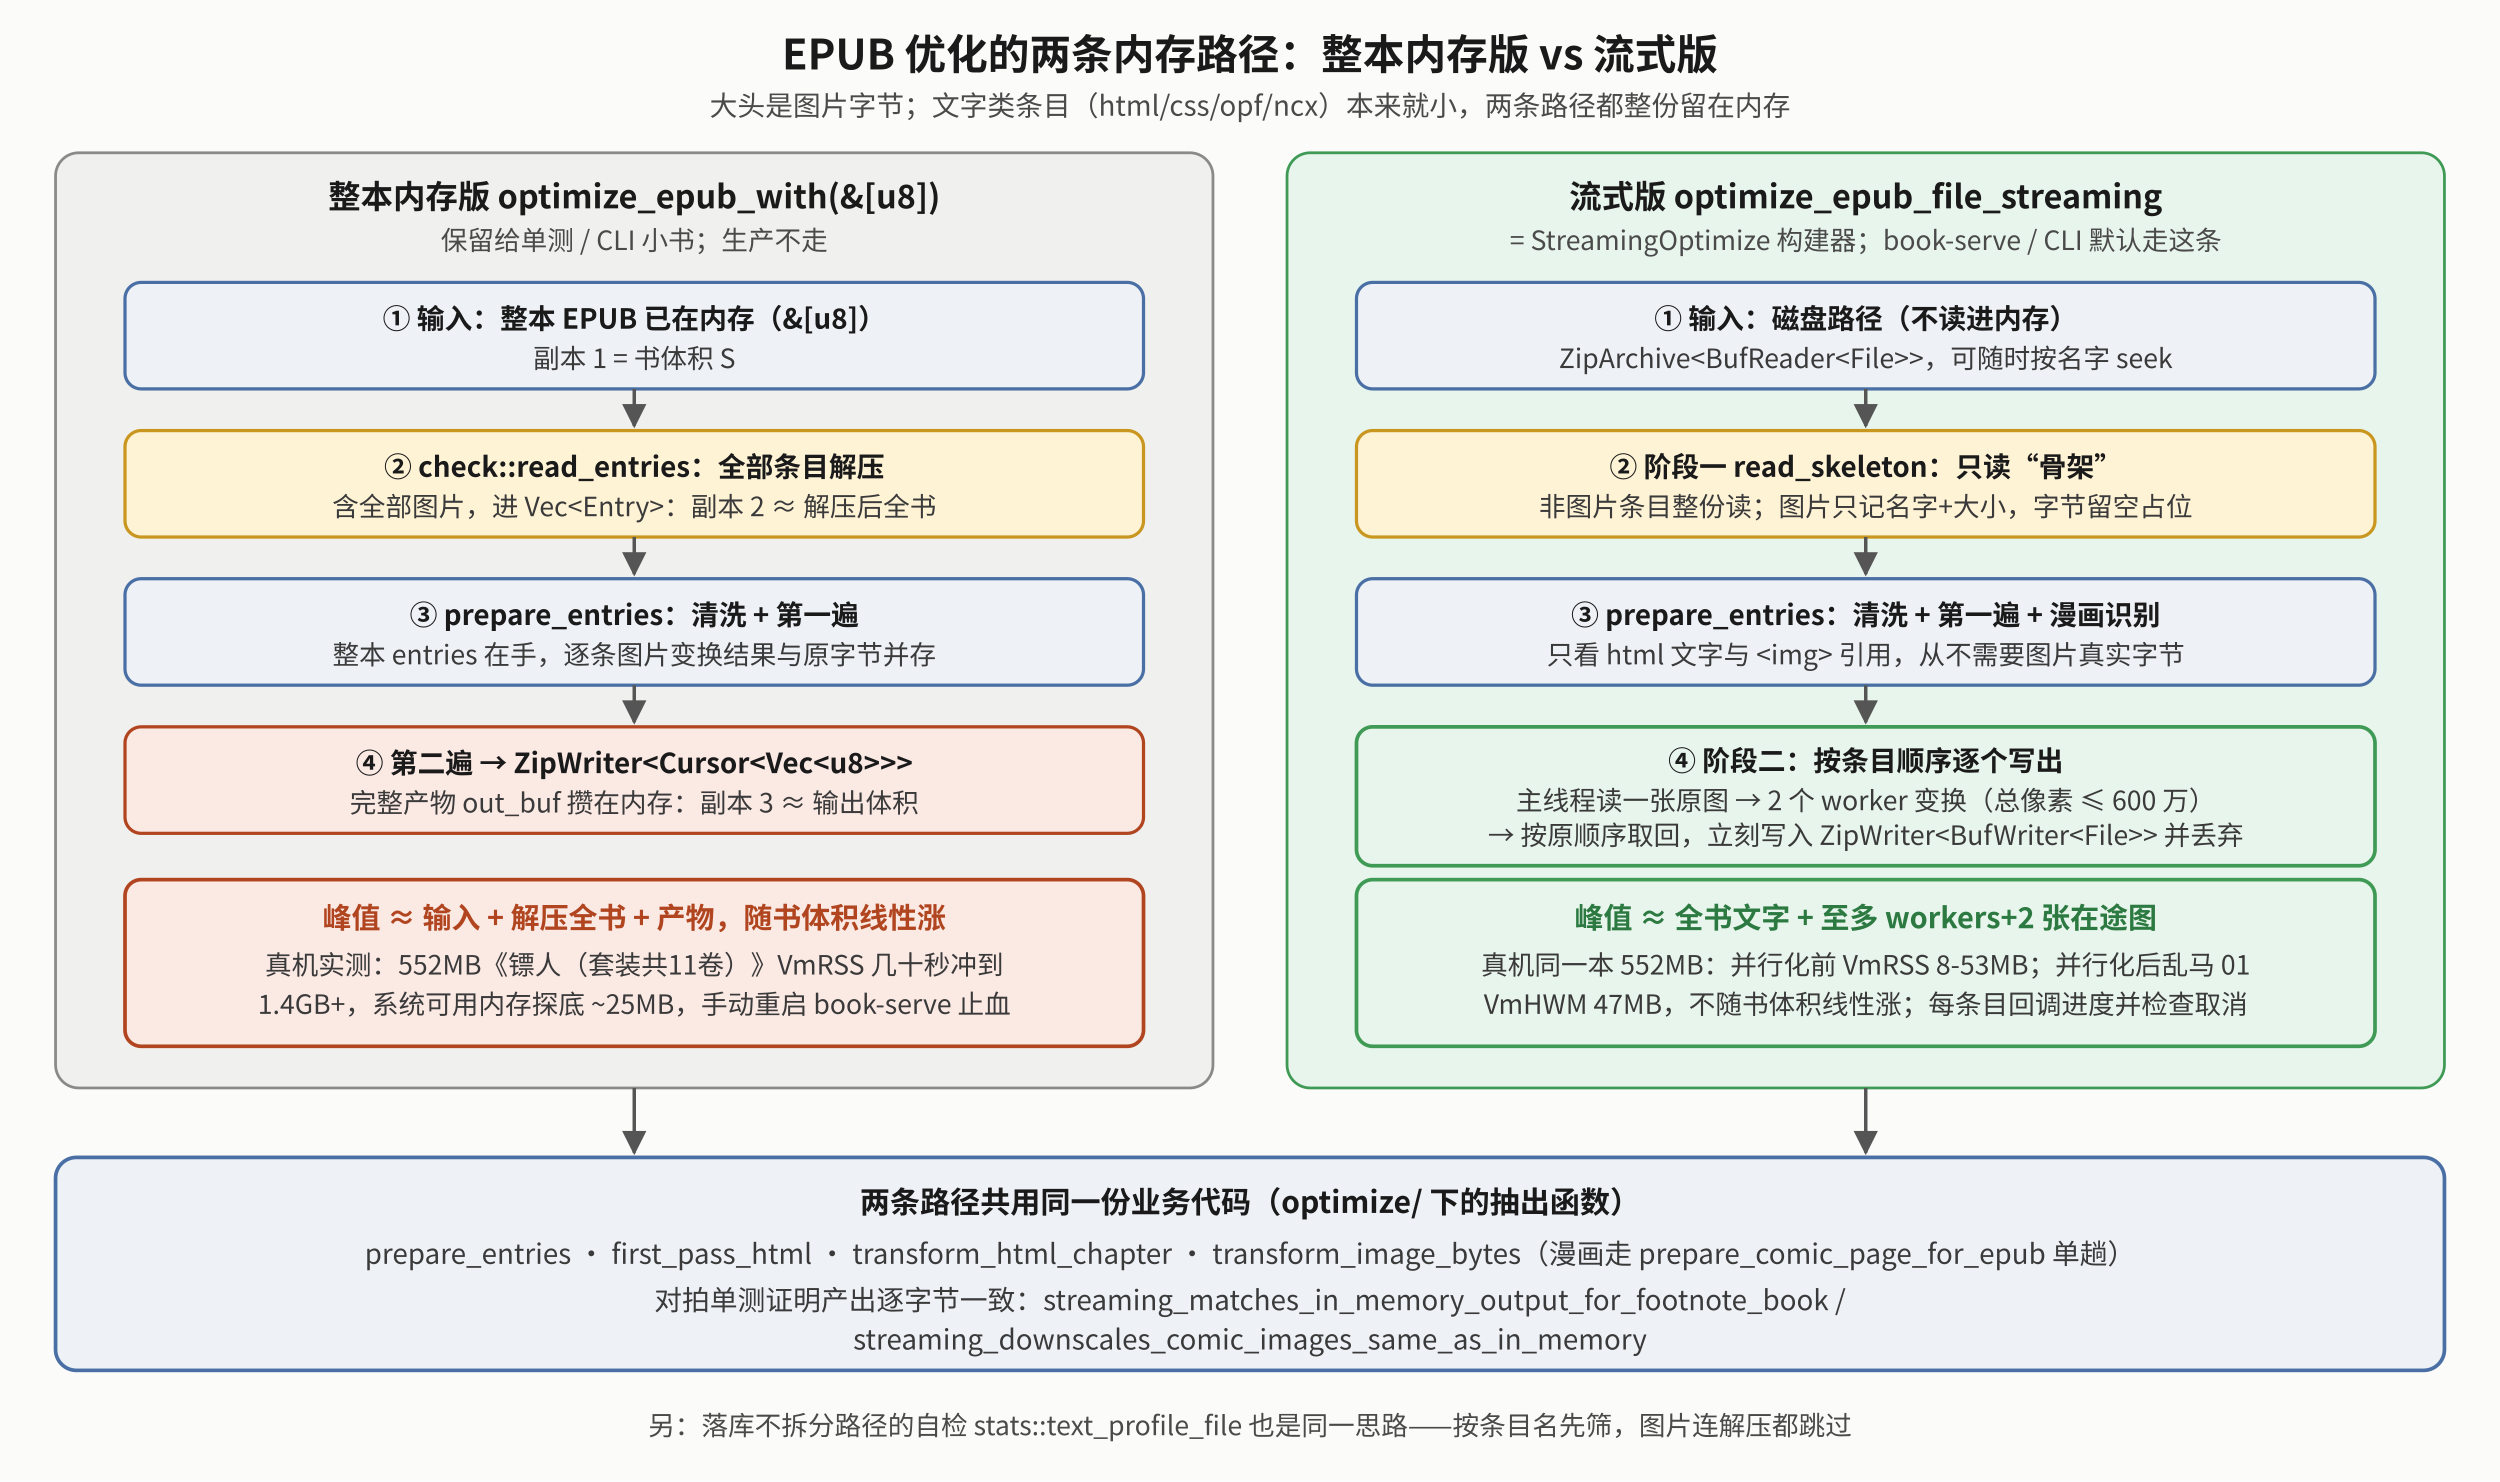
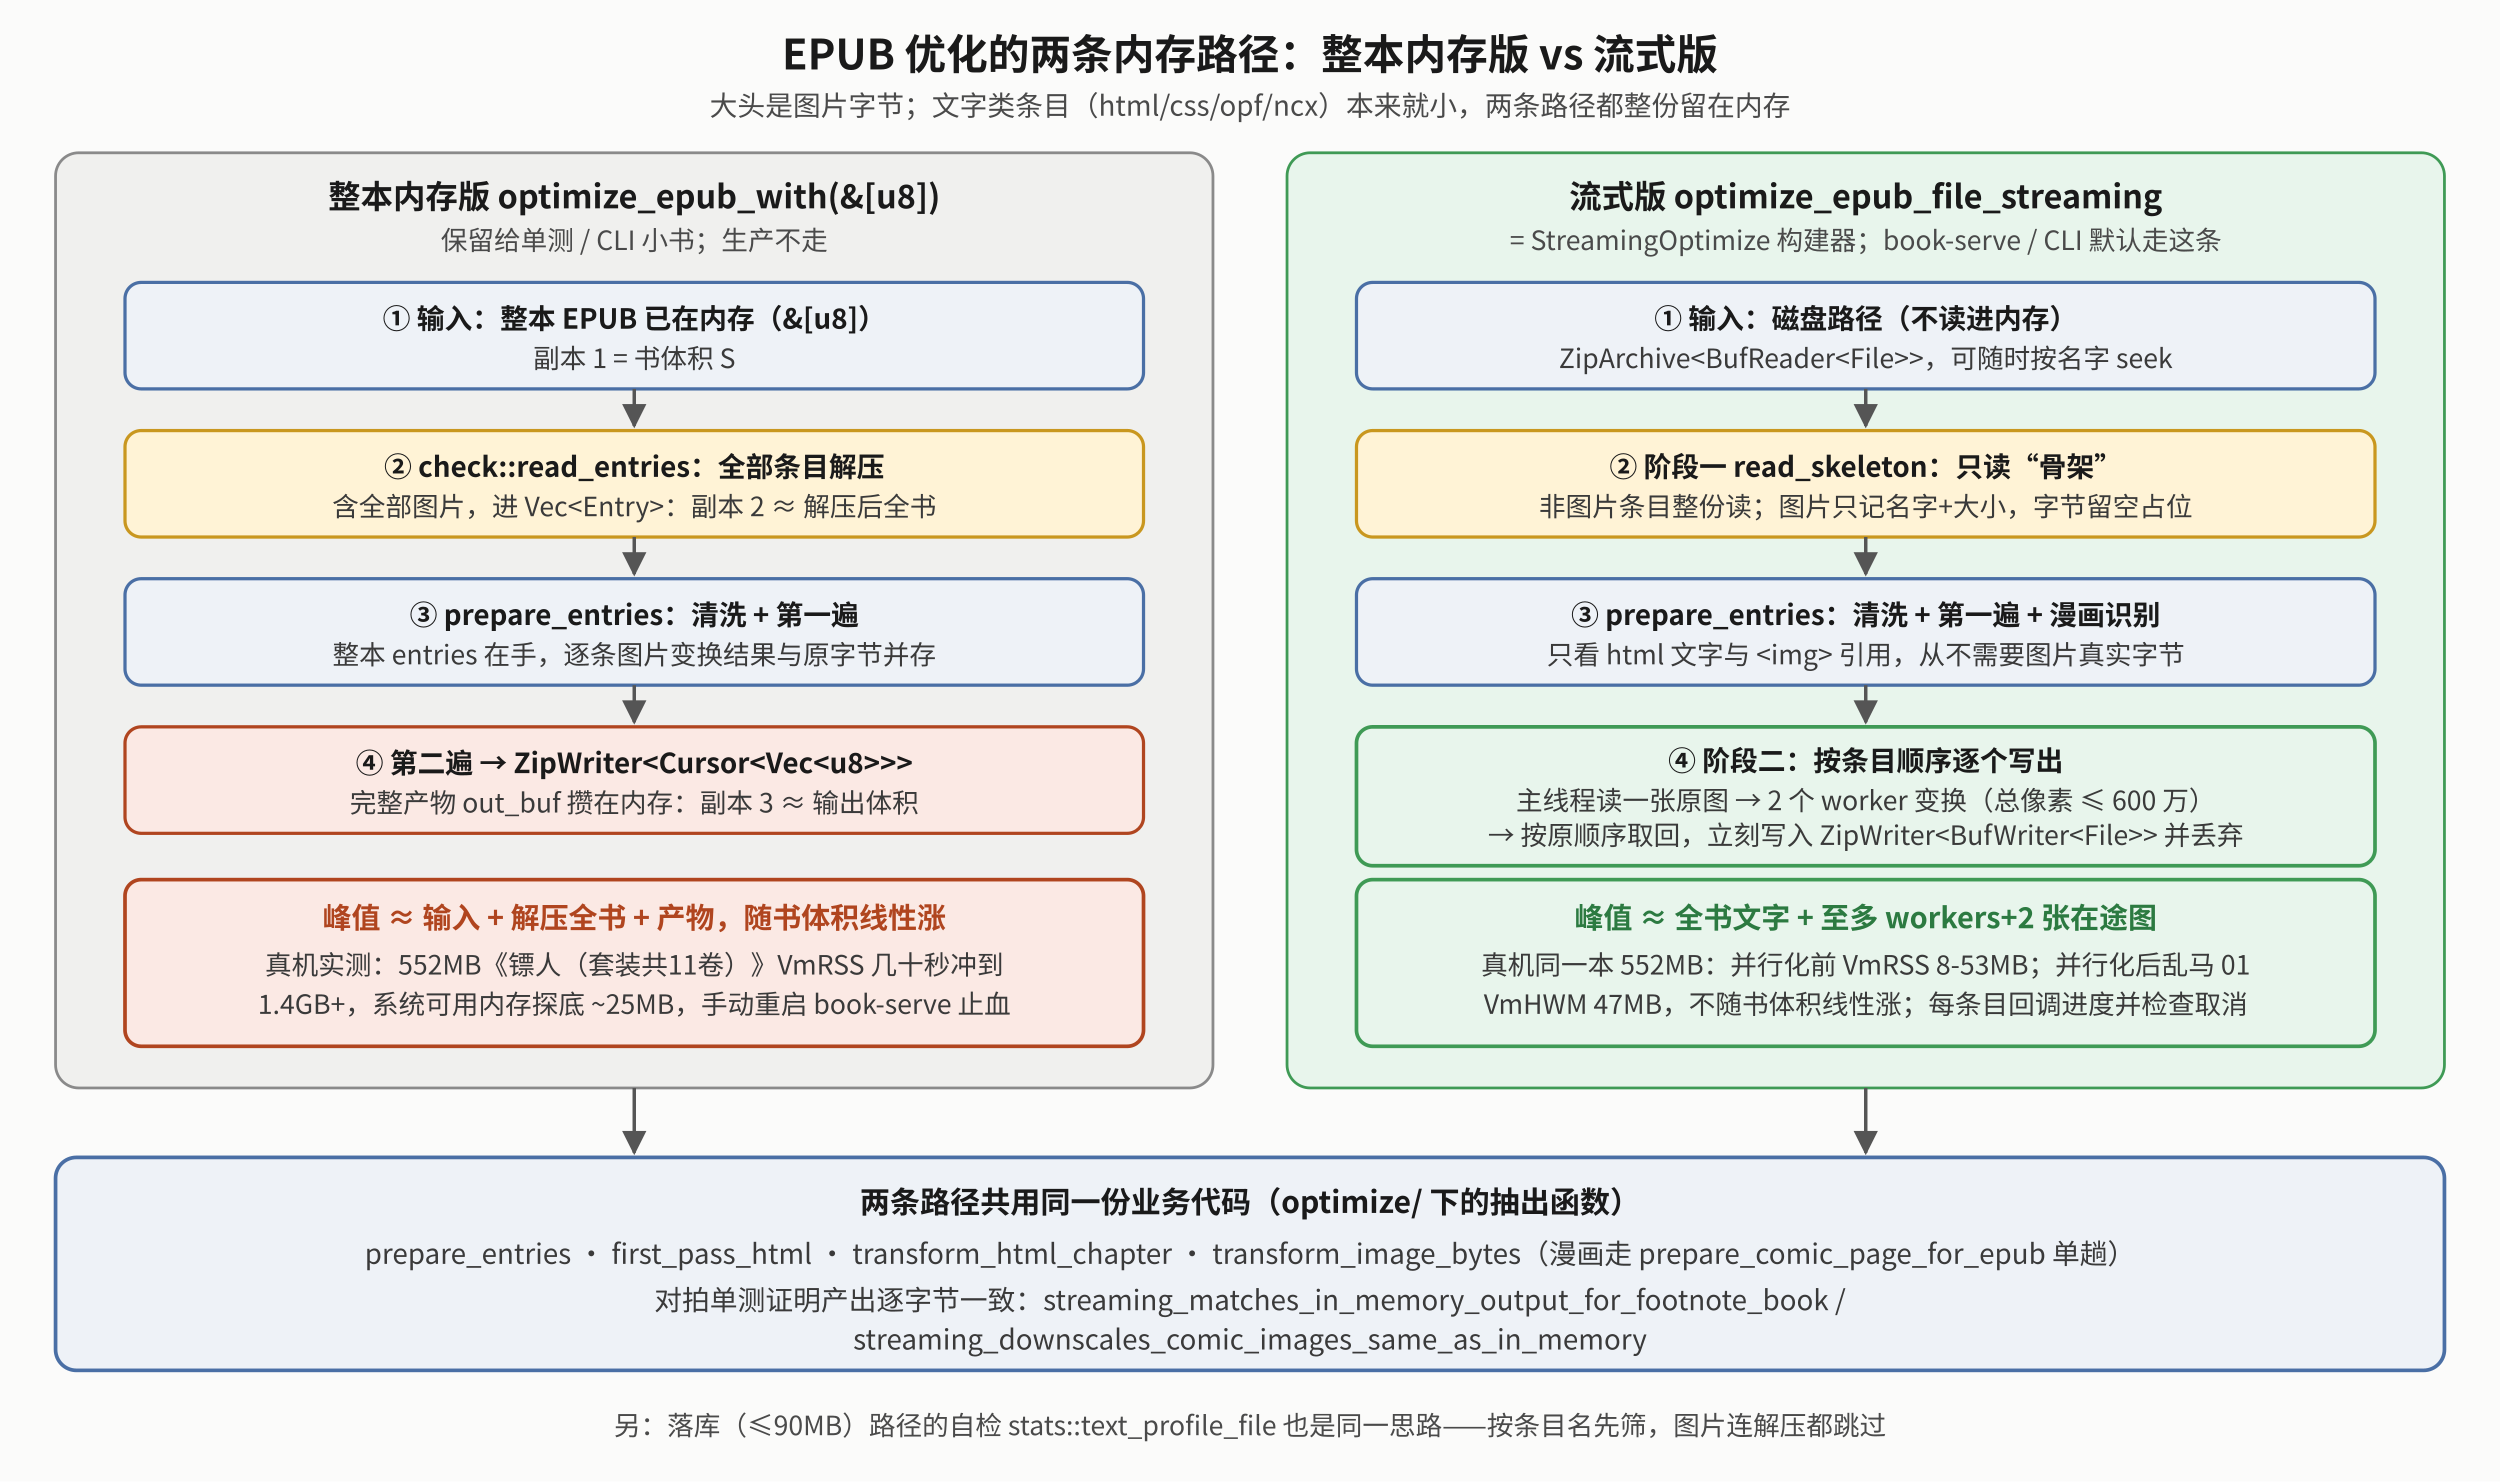
<svg xmlns="http://www.w3.org/2000/svg" viewBox="0 0 1080 640" font-family="Noto Sans CJK SC, sans-serif">
  <defs>
    <marker id="svi-arrow" viewBox="0 0 10 10" refX="9" refY="5" markerWidth="7" markerHeight="7" orient="auto-start-reverse">
      <path d="M0,0 L10,5 L0,10 z" fill="#555" />
    </marker>
  </defs>
  <rect x="0" y="0" width="1080" height="640" fill="#fbfbfa" />
  <text x="540" y="30" text-anchor="middle" font-size="18" font-weight="bold" fill="#1a1a1a">EPUB 优化的两条内存路径：整本内存版 vs 流式版</text>
  <text x="540" y="50" text-anchor="middle" font-size="12" fill="#4a4a4a">大头是图片字节；文字类条目（html/css/opf/ncx）本来就小，两条路径都整份留在内存</text>
  <rect x="24" y="66" width="500" height="404" rx="10" fill="#f0f0ee" stroke="#8a8a8a" stroke-width="1.2" />
  <text x="274" y="90" text-anchor="middle" font-size="14" font-weight="bold" fill="#1a1a1a">整本内存版 optimize_epub_with(&amp;[u8])</text>
  <text x="274" y="108" text-anchor="middle" font-size="11.5" fill="#4a4a4a">保留给单测 / CLI 小书；生产不走</text>
  <rect x="54" y="122" width="440" height="46" rx="7" fill="#eef2f7" stroke="#4a6fa5" stroke-width="1.4" />
  <text x="274" y="142" text-anchor="middle" font-size="12" font-weight="bold" fill="#1a1a1a">① 输入：整本 EPUB 已在内存（&amp;[u8]）</text>
  <text x="274" y="159" text-anchor="middle" font-size="11.5" fill="#3a3a3a">副本 1 = 书体积 S</text>
  <line x1="274" y1="168" x2="274" y2="184" stroke="#555" stroke-width="1.5" marker-end="url(#svi-arrow)" />
  <rect x="54" y="186" width="440" height="46" rx="7" fill="#fff3d6" stroke="#c9971f" stroke-width="1.4" />
  <text x="274" y="206" text-anchor="middle" font-size="12" font-weight="bold" fill="#1a1a1a">② check::read_entries：全部条目解压</text>
  <text x="274" y="223" text-anchor="middle" font-size="11.5" fill="#3a3a3a">含全部图片，进 Vec&lt;Entry&gt;：副本 2 ≈ 解压后全书</text>
  <line x1="274" y1="232" x2="274" y2="248" stroke="#555" stroke-width="1.5" marker-end="url(#svi-arrow)" />
  <rect x="54" y="250" width="440" height="46" rx="7" fill="#eef2f7" stroke="#4a6fa5" stroke-width="1.4" />
  <text x="274" y="270" text-anchor="middle" font-size="12" font-weight="bold" fill="#1a1a1a">③ prepare_entries：清洗 + 第一遍</text>
  <text x="274" y="287" text-anchor="middle" font-size="11.5" fill="#3a3a3a">整本 entries 在手，逐条图片变换结果与原字节并存</text>
  <line x1="274" y1="296" x2="274" y2="312" stroke="#555" stroke-width="1.5" marker-end="url(#svi-arrow)" />
  <rect x="54" y="314" width="440" height="46" rx="7" fill="#fbe9e4" stroke="#b0451f" stroke-width="1.4" />
  <text x="274" y="334" text-anchor="middle" font-size="12" font-weight="bold" fill="#1a1a1a">④ 第二遍 → ZipWriter&lt;Cursor&lt;Vec&lt;u8&gt;&gt;&gt;</text>
  <text x="274" y="351" text-anchor="middle" font-size="11.5" fill="#3a3a3a">完整产物 out_buf 攒在内存：副本 3 ≈ 输出体积</text>
  <rect x="54" y="380" width="440" height="72" rx="7" fill="#fbe9e4" stroke="#b0451f" stroke-width="1.6" />
  <text x="274" y="401" text-anchor="middle" font-size="12.5" font-weight="bold" fill="#b0451f">峰值 ≈ 输入 + 解压全书 + 产物，随书体积线性涨</text>
  <text x="274" y="421" text-anchor="middle" font-size="11.5" fill="#3a3a3a">真机实测：552MB《镖人（套装共11卷）》VmRSS 几十秒冲到</text>
  <text x="274" y="438" text-anchor="middle" font-size="11.5" fill="#3a3a3a">1.4GB+，系统可用内存探底 ~25MB，手动重启 book-serve 止血</text>
  <rect x="556" y="66" width="500" height="404" rx="10" fill="#e8f5ec" stroke="#3f9a55" stroke-width="1.2" />
  <text x="806" y="90" text-anchor="middle" font-size="14" font-weight="bold" fill="#1a1a1a">流式版 optimize_epub_file_streaming</text>
  <text x="806" y="108" text-anchor="middle" font-size="11.5" fill="#4a4a4a">= StreamingOptimize 构建器；book-serve / CLI 默认走这条</text>
  <rect x="586" y="122" width="440" height="46" rx="7" fill="#eef2f7" stroke="#4a6fa5" stroke-width="1.4" />
  <text x="806" y="142" text-anchor="middle" font-size="12" font-weight="bold" fill="#1a1a1a">① 输入：磁盘路径（不读进内存）</text>
  <text x="806" y="159" text-anchor="middle" font-size="11.5" fill="#3a3a3a">ZipArchive&lt;BufReader&lt;File&gt;&gt;，可随时按名字 seek</text>
  <line x1="806" y1="168" x2="806" y2="184" stroke="#555" stroke-width="1.5" marker-end="url(#svi-arrow)" />
  <rect x="586" y="186" width="440" height="46" rx="7" fill="#fff3d6" stroke="#c9971f" stroke-width="1.4" />
  <text x="806" y="206" text-anchor="middle" font-size="12" font-weight="bold" fill="#1a1a1a">② 阶段一 read_skeleton：只读“骨架”</text>
  <text x="806" y="223" text-anchor="middle" font-size="11.5" fill="#3a3a3a">非图片条目整份读；图片只记名字+大小，字节留空占位</text>
  <line x1="806" y1="232" x2="806" y2="248" stroke="#555" stroke-width="1.5" marker-end="url(#svi-arrow)" />
  <rect x="586" y="250" width="440" height="46" rx="7" fill="#eef2f7" stroke="#4a6fa5" stroke-width="1.4" />
  <text x="806" y="270" text-anchor="middle" font-size="12" font-weight="bold" fill="#1a1a1a">③ prepare_entries：清洗 + 第一遍 + 漫画识别</text>
  <text x="806" y="287" text-anchor="middle" font-size="11.5" fill="#3a3a3a">只看 html 文字与 &lt;img&gt; 引用，从不需要图片真实字节</text>
  <line x1="806" y1="296" x2="806" y2="312" stroke="#555" stroke-width="1.5" marker-end="url(#svi-arrow)" />
  <rect x="586" y="314" width="440" height="60" rx="7" fill="#e8f5ec" stroke="#3f9a55" stroke-width="1.6" />
  <text x="806" y="333" text-anchor="middle" font-size="12" font-weight="bold" fill="#1a1a1a">④ 阶段二：按条目顺序逐个写出</text>
  <text x="806" y="350" text-anchor="middle" font-size="11.5" fill="#3a3a3a">主线程读一张原图 → 2 个 worker 变换（总像素 ≤ 600 万）</text>
  <text x="806" y="365" text-anchor="middle" font-size="11.5" fill="#3a3a3a">→ 按原顺序取回，立刻写入 ZipWriter&lt;BufWriter&lt;File&gt;&gt; 并丢弃</text>
  <rect x="586" y="380" width="440" height="72" rx="7" fill="#e8f5ec" stroke="#3f9a55" stroke-width="1.6" />
  <text x="806" y="401" text-anchor="middle" font-size="12.5" font-weight="bold" fill="#2c7a41">峰值 ≈ 全书文字 + 至多 workers+2 张在途图</text>
  <text x="806" y="421" text-anchor="middle" font-size="11.5" fill="#3a3a3a">真机同一本 552MB：并行化前 VmRSS 8-53MB；并行化后乱马 01</text>
  <text x="806" y="438" text-anchor="middle" font-size="11.5" fill="#3a3a3a">VmHWM 47MB，不随书体积线性涨；每条目回调进度并检查取消</text>
  <line x1="274" y1="470" x2="274" y2="498" stroke="#555" stroke-width="1.5" marker-end="url(#svi-arrow)" />
  <line x1="806" y1="470" x2="806" y2="498" stroke="#555" stroke-width="1.5" marker-end="url(#svi-arrow)" />
  <rect x="24" y="500" width="1032" height="92" rx="9" fill="#eef2f7" stroke="#4a6fa5" stroke-width="1.6" />
  <text x="540" y="524" text-anchor="middle" font-size="13" font-weight="bold" fill="#1a1a1a">两条路径共用同一份业务代码（optimize/ 下的抽出函数）</text>
  <text x="540" y="546" text-anchor="middle" font-size="12" fill="#3a3a3a">prepare_entries · first_pass_html · transform_html_chapter · transform_image_bytes（漫画走 prepare_comic_page_for_epub 单趟）</text>
  <text x="540" y="566" text-anchor="middle" font-size="12" fill="#3a3a3a">对拍单测证明产出逐字节一致：streaming_matches_in_memory_output_for_footnote_book /</text>
  <text x="540" y="583" text-anchor="middle" font-size="12" fill="#3a3a3a">streaming_downscales_comic_images_same_as_in_memory</text>
-   <text x="540" y="620" text-anchor="middle" font-size="11.5" fill="#4a4a4a">另：落库不拆分路径的自检 stats::text_profile_file 也是同一思路——按条目名先筛，图片连解压都跳过</text>
+   <text x="540" y="620" text-anchor="middle" font-size="11.5" fill="#4a4a4a">另：落库（≤90MB）路径的自检 stats::text_profile_file 也是同一思路——按条目名先筛，图片连解压都跳过</text>
</svg>
